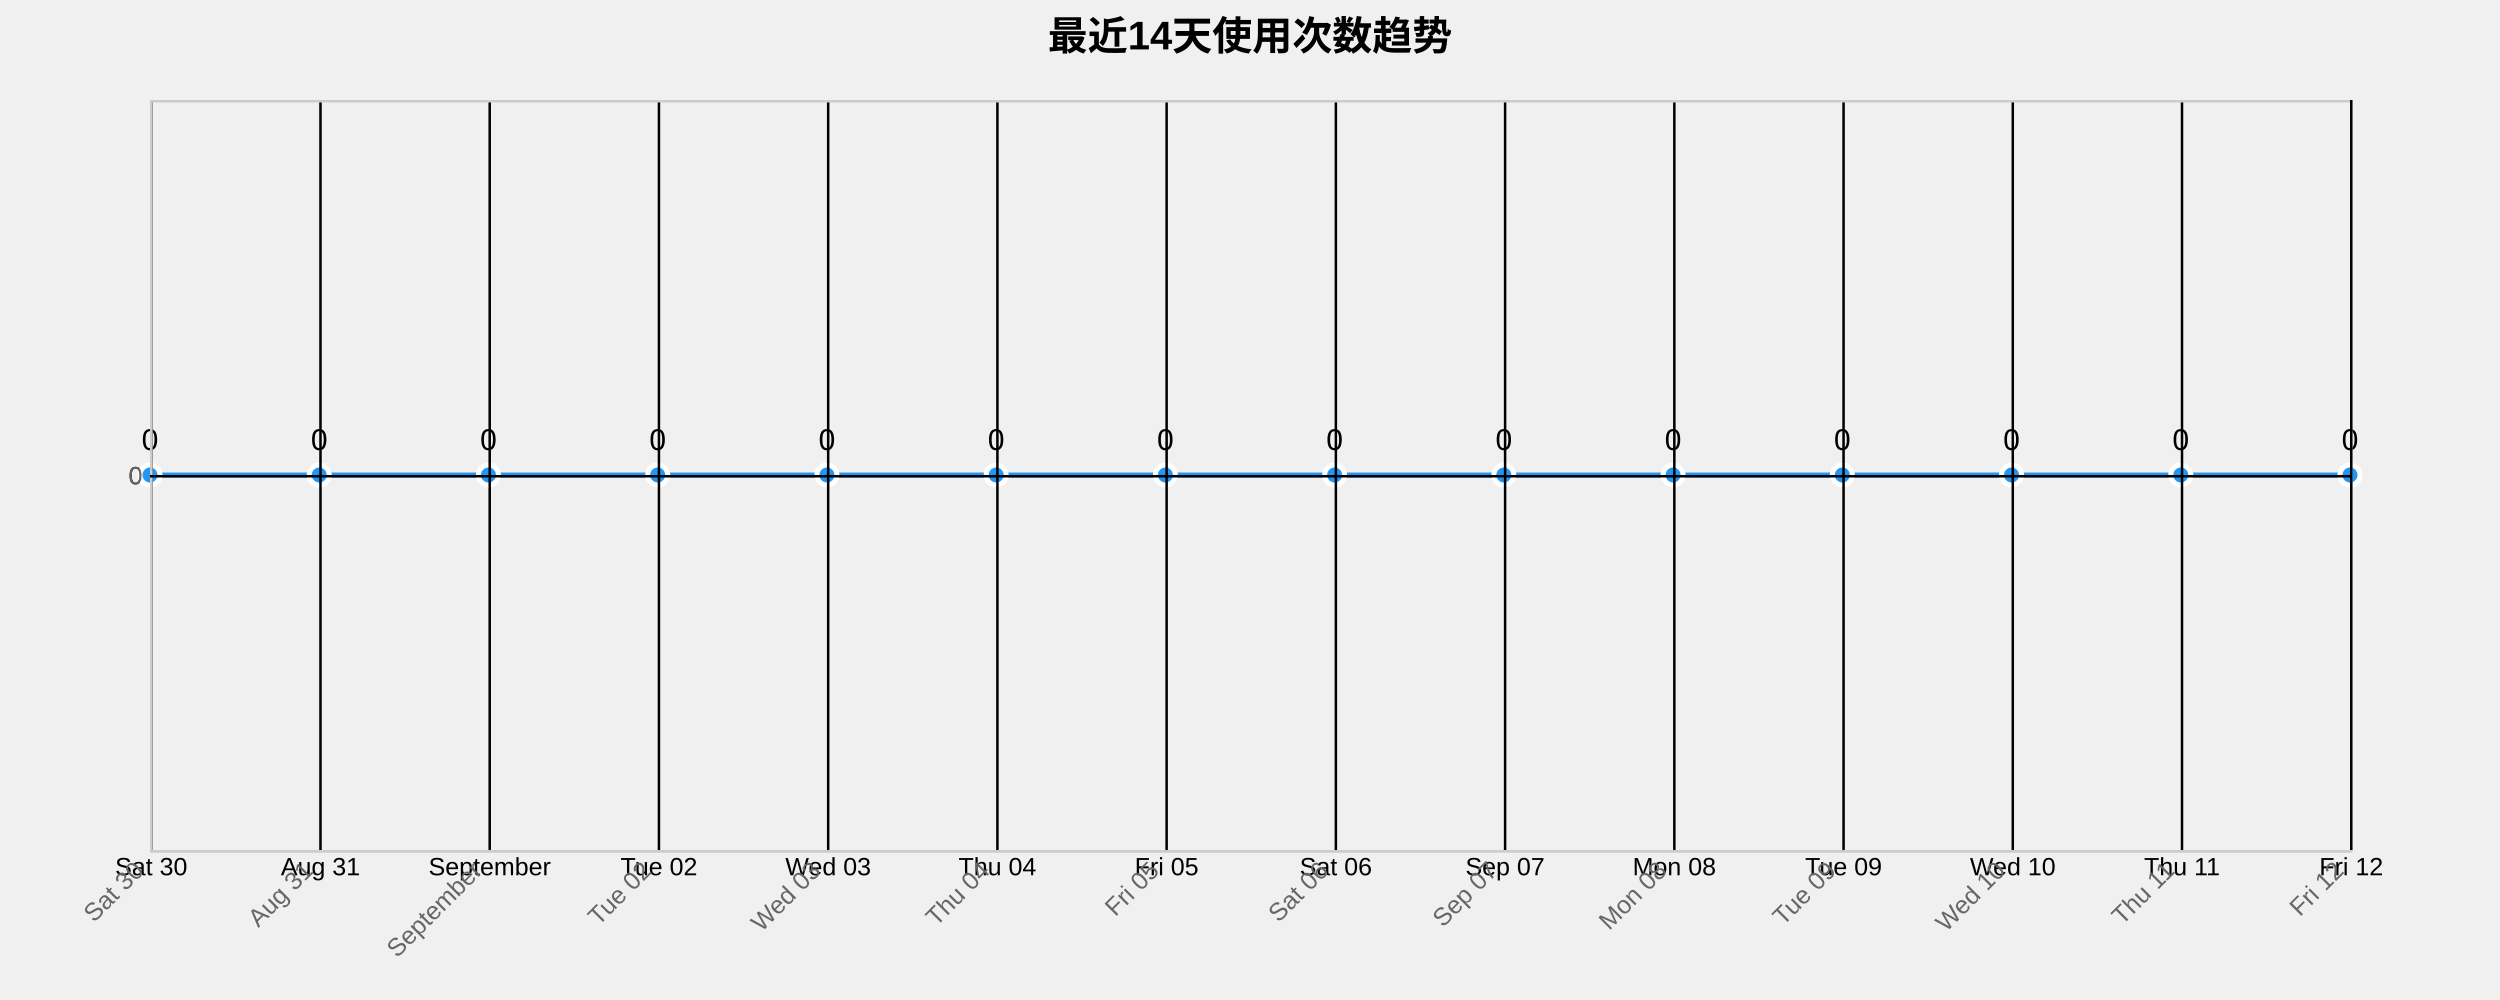
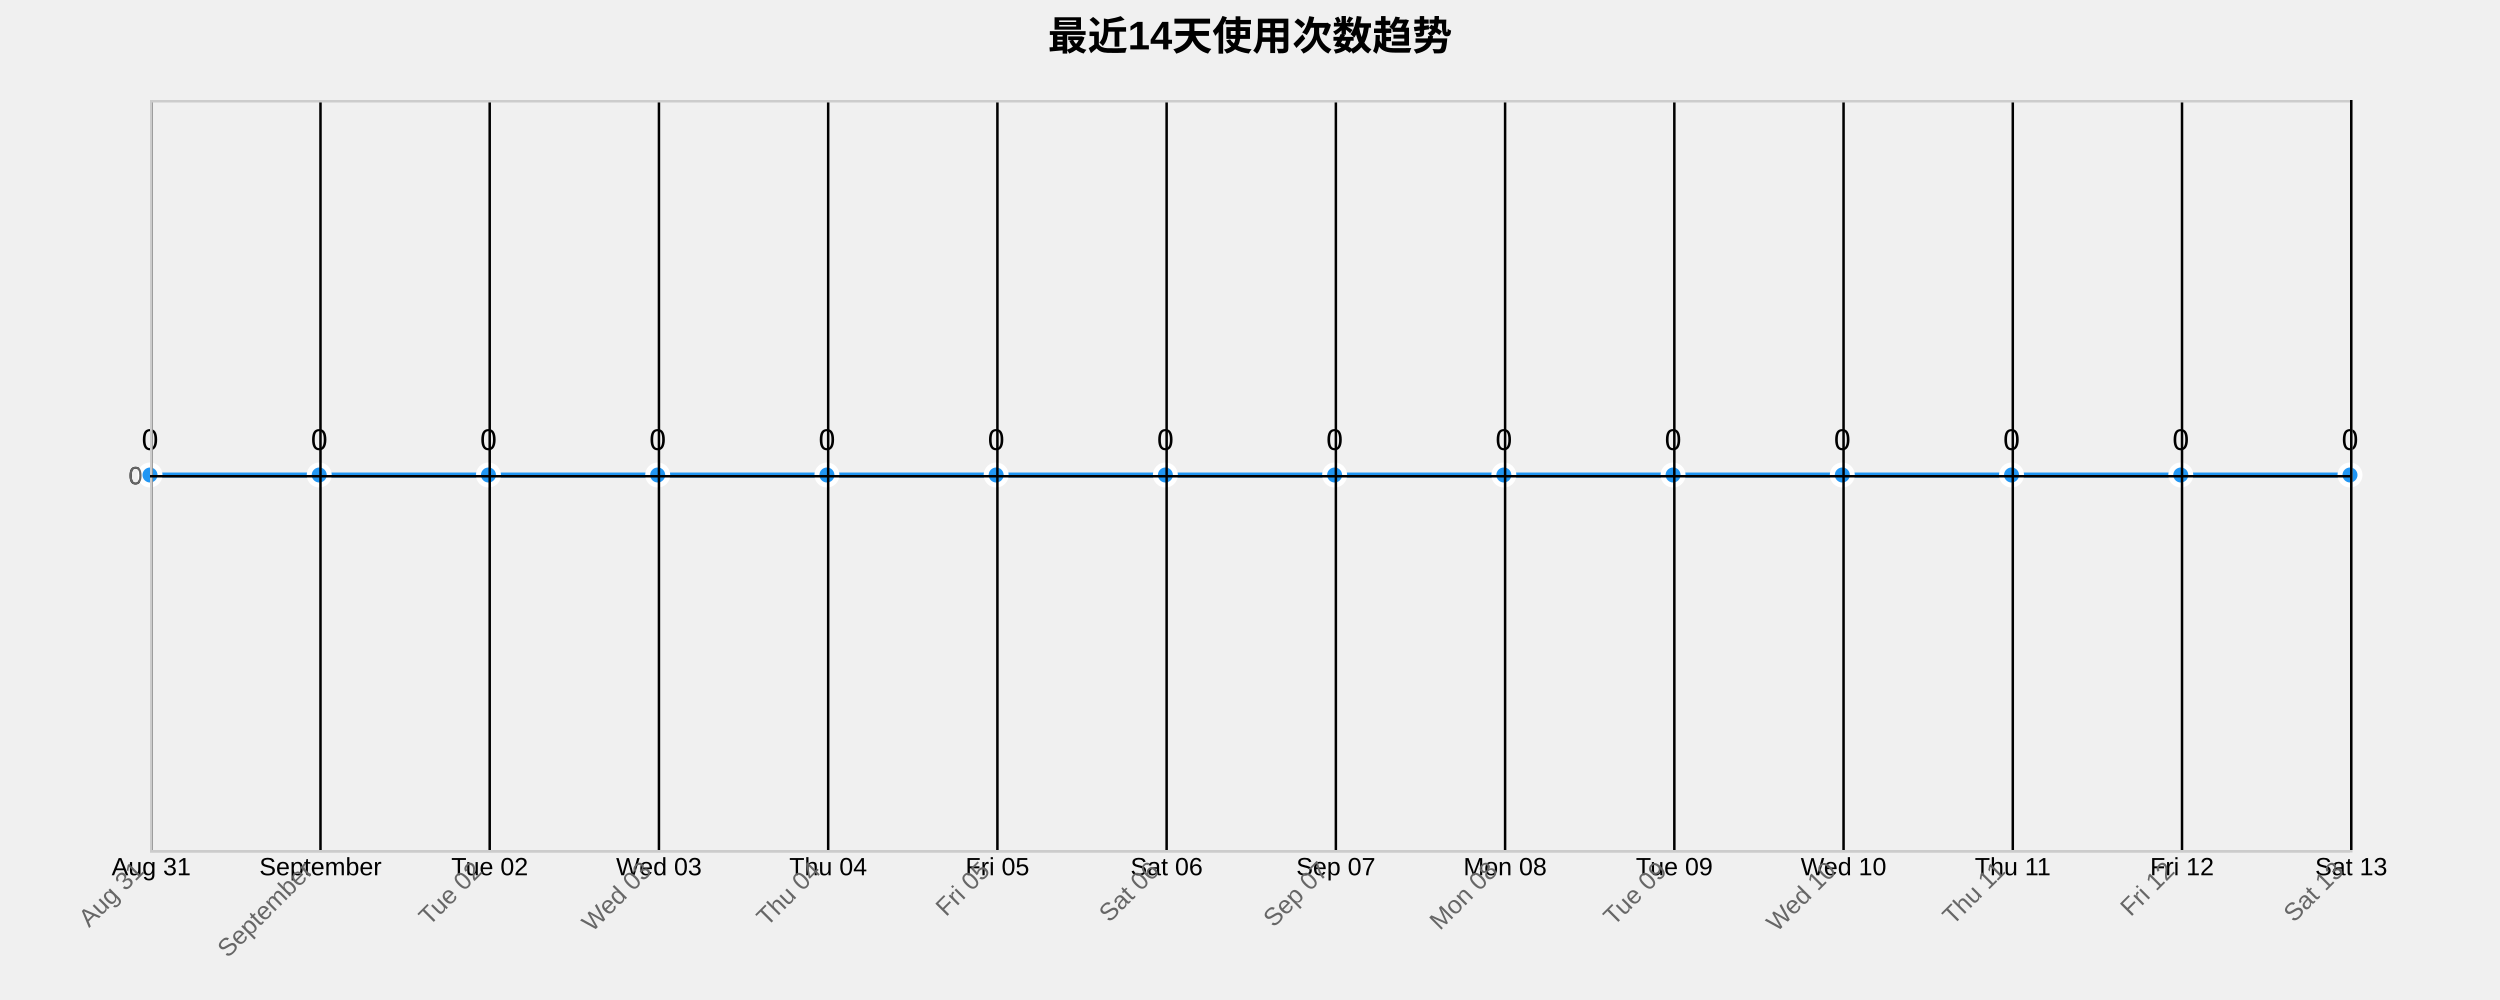
<svg xmlns="http://www.w3.org/2000/svg" width="1000" height="400">
  <g transform="translate(60,40)">
    <text x="440" y="-20" text-anchor="middle" style="font-size: 16px; font-weight: bold;">最近14天使用次数趋势</text>
    <g class="grid" transform="translate(0,300)" fill="none" font-size="10" font-family="sans-serif" text-anchor="middle">
      <path class="domain" stroke="currentColor" d="M0.5,-300V0.5H880.5V-300" />
      <g class="tick" opacity="1" transform="translate(0.5,0)">
        <line stroke="currentColor" y2="-300" />
-         <text fill="currentColor" y="3" dy="0.71em">Sat 30</text>
+         <text fill="currentColor" y="3" dy="0.71em">Aug 31</text>
      </g>
      <g class="tick" opacity="1" transform="translate(68.19231,0)">
        <line stroke="currentColor" y2="-300" />
-         <text fill="currentColor" y="3" dy="0.71em">Aug 31</text>
+         <text fill="currentColor" y="3" dy="0.71em">September</text>
      </g>
      <g class="tick" opacity="1" transform="translate(135.8846,0)">
        <line stroke="currentColor" y2="-300" />
-         <text fill="currentColor" y="3" dy="0.71em">September</text>
+         <text fill="currentColor" y="3" dy="0.71em">Tue 02</text>
      </g>
      <g class="tick" opacity="1" transform="translate(203.5769,0)">
        <line stroke="currentColor" y2="-300" />
-         <text fill="currentColor" y="3" dy="0.71em">Tue 02</text>
+         <text fill="currentColor" y="3" dy="0.71em">Wed 03</text>
      </g>
      <g class="tick" opacity="1" transform="translate(271.2692,0)">
        <line stroke="currentColor" y2="-300" />
-         <text fill="currentColor" y="3" dy="0.71em">Wed 03</text>
+         <text fill="currentColor" y="3" dy="0.71em">Thu 04</text>
      </g>
      <g class="tick" opacity="1" transform="translate(338.9615,0)">
        <line stroke="currentColor" y2="-300" />
-         <text fill="currentColor" y="3" dy="0.71em">Thu 04</text>
+         <text fill="currentColor" y="3" dy="0.71em">Fri 05</text>
      </g>
      <g class="tick" opacity="1" transform="translate(406.6538,0)">
        <line stroke="currentColor" y2="-300" />
-         <text fill="currentColor" y="3" dy="0.71em">Fri 05</text>
+         <text fill="currentColor" y="3" dy="0.71em">Sat 06</text>
      </g>
      <g class="tick" opacity="1" transform="translate(474.3462,0)">
        <line stroke="currentColor" y2="-300" />
-         <text fill="currentColor" y="3" dy="0.71em">Sat 06</text>
+         <text fill="currentColor" y="3" dy="0.71em">Sep 07</text>
      </g>
      <g class="tick" opacity="1" transform="translate(542.0385,0)">
        <line stroke="currentColor" y2="-300" />
-         <text fill="currentColor" y="3" dy="0.71em">Sep 07</text>
+         <text fill="currentColor" y="3" dy="0.71em">Mon 08</text>
      </g>
      <g class="tick" opacity="1" transform="translate(609.7308,0)">
        <line stroke="currentColor" y2="-300" />
-         <text fill="currentColor" y="3" dy="0.71em">Mon 08</text>
+         <text fill="currentColor" y="3" dy="0.71em">Tue 09</text>
      </g>
      <g class="tick" opacity="1" transform="translate(677.4231,0)">
        <line stroke="currentColor" y2="-300" />
-         <text fill="currentColor" y="3" dy="0.71em">Tue 09</text>
+         <text fill="currentColor" y="3" dy="0.71em">Wed 10</text>
      </g>
      <g class="tick" opacity="1" transform="translate(745.1154,0)">
        <line stroke="currentColor" y2="-300" />
-         <text fill="currentColor" y="3" dy="0.71em">Wed 10</text>
+         <text fill="currentColor" y="3" dy="0.71em">Thu 11</text>
      </g>
      <g class="tick" opacity="1" transform="translate(812.8077,0)">
        <line stroke="currentColor" y2="-300" />
-         <text fill="currentColor" y="3" dy="0.71em">Thu 11</text>
+         <text fill="currentColor" y="3" dy="0.71em">Fri 12</text>
      </g>
      <g class="tick" opacity="1" transform="translate(880.5,0)">
        <line stroke="currentColor" y2="-300" />
-         <text fill="currentColor" y="3" dy="0.71em">Fri 12</text>
+         <text fill="currentColor" y="3" dy="0.71em">Sat 13</text>
      </g>
    </g>
    <g class="grid" fill="none" font-size="10" font-family="sans-serif" text-anchor="end">
      <path class="domain" stroke="currentColor" d="M880,300.5H0.5V0.5H880" />
      <g class="tick" opacity="1" transform="translate(0,150.5)">
        <line stroke="currentColor" x2="880" />
        <text fill="currentColor" x="-3" dy="0.32em">0</text>
      </g>
    </g>
    <path class="area" d="M0,150C22.564,150,45.128,150,67.692,150C90.256,150,112.821,150,135.385,150C157.949,150,180.513,150,203.077,150C225.641,150,248.205,150,270.769,150C293.333,150,315.897,150,338.462,150C361.026,150,383.59,150,406.154,150C428.718,150,451.282,150,473.846,150C496.41,150,518.974,150,541.538,150C564.103,150,586.667,150,609.231,150C631.795,150,654.359,150,676.923,150C699.487,150,722.051,150,744.615,150C767.179,150,789.744,150,812.308,150C834.872,150,857.436,150,880,150L880,300C857.436,300,834.872,300,812.308,300C789.744,300,767.179,300,744.615,300C722.051,300,699.487,300,676.923,300C654.359,300,631.795,300,609.231,300C586.667,300,564.103,300,541.538,300C518.974,300,496.41,300,473.846,300C451.282,300,428.718,300,406.154,300C383.59,300,361.026,300,338.462,300C315.897,300,293.333,300,270.769,300C248.205,300,225.641,300,203.077,300C180.513,300,157.949,300,135.385,300C112.821,300,90.256,300,67.692,300C45.128,300,22.564,300,0,300Z" style="fill: url(#area-gradient); opacity: 0.3;" />
    <path class="line" d="M0,150C22.564,150,45.128,150,67.692,150C90.256,150,112.821,150,135.385,150C157.949,150,180.513,150,203.077,150C225.641,150,248.205,150,270.769,150C293.333,150,315.897,150,338.462,150C361.026,150,383.59,150,406.154,150C428.718,150,451.282,150,473.846,150C496.41,150,518.974,150,541.538,150C564.103,150,586.667,150,609.231,150C631.795,150,654.359,150,676.923,150C699.487,150,722.051,150,744.615,150C767.179,150,789.744,150,812.308,150C834.872,150,857.436,150,880,150" style="fill: none; stroke: #2196F3; stroke-width: 2px;" />
    <circle class="dot" cx="0" cy="150" r="4" style="fill: #2196F3; stroke: #fff; stroke-width: 2px;" />
    <circle class="dot" cx="67.692" cy="150" r="4" style="fill: #2196F3; stroke: #fff; stroke-width: 2px;" />
    <circle class="dot" cx="135.385" cy="150" r="4" style="fill: #2196F3; stroke: #fff; stroke-width: 2px;" />
    <circle class="dot" cx="203.077" cy="150" r="4" style="fill: #2196F3; stroke: #fff; stroke-width: 2px;" />
    <circle class="dot" cx="270.769" cy="150" r="4" style="fill: #2196F3; stroke: #fff; stroke-width: 2px;" />
    <circle class="dot" cx="338.462" cy="150" r="4" style="fill: #2196F3; stroke: #fff; stroke-width: 2px;" />
    <circle class="dot" cx="406.154" cy="150" r="4" style="fill: #2196F3; stroke: #fff; stroke-width: 2px;" />
    <circle class="dot" cx="473.846" cy="150" r="4" style="fill: #2196F3; stroke: #fff; stroke-width: 2px;" />
    <circle class="dot" cx="541.538" cy="150" r="4" style="fill: #2196F3; stroke: #fff; stroke-width: 2px;" />
    <circle class="dot" cx="609.231" cy="150" r="4" style="fill: #2196F3; stroke: #fff; stroke-width: 2px;" />
    <circle class="dot" cx="676.923" cy="150" r="4" style="fill: #2196F3; stroke: #fff; stroke-width: 2px;" />
    <circle class="dot" cx="744.615" cy="150" r="4" style="fill: #2196F3; stroke: #fff; stroke-width: 2px;" />
    <circle class="dot" cx="812.308" cy="150" r="4" style="fill: #2196F3; stroke: #fff; stroke-width: 2px;" />
    <circle class="dot" cx="880" cy="150" r="4" style="fill: #2196F3; stroke: #fff; stroke-width: 2px;" />
    <text class="label" x="0" y="140" text-anchor="middle" style="font-size: 12px;">0</text>
    <text class="label" x="67.692" y="140" text-anchor="middle" style="font-size: 12px;">0</text>
    <text class="label" x="135.385" y="140" text-anchor="middle" style="font-size: 12px;">0</text>
    <text class="label" x="203.077" y="140" text-anchor="middle" style="font-size: 12px;">0</text>
    <text class="label" x="270.769" y="140" text-anchor="middle" style="font-size: 12px;">0</text>
    <text class="label" x="338.462" y="140" text-anchor="middle" style="font-size: 12px;">0</text>
    <text class="label" x="406.154" y="140" text-anchor="middle" style="font-size: 12px;">0</text>
    <text class="label" x="473.846" y="140" text-anchor="middle" style="font-size: 12px;">0</text>
    <text class="label" x="541.538" y="140" text-anchor="middle" style="font-size: 12px;">0</text>
    <text class="label" x="609.231" y="140" text-anchor="middle" style="font-size: 12px;">0</text>
    <text class="label" x="676.923" y="140" text-anchor="middle" style="font-size: 12px;">0</text>
    <text class="label" x="744.615" y="140" text-anchor="middle" style="font-size: 12px;">0</text>
    <text class="label" x="812.308" y="140" text-anchor="middle" style="font-size: 12px;">0</text>
    <text class="label" x="880" y="140" text-anchor="middle" style="font-size: 12px;">0</text>
    <g class="x-axis" transform="translate(0,300)" fill="none" font-size="10" font-family="sans-serif" text-anchor="middle">
      <path class="domain" stroke="currentColor" d="M0.5,-300V0.5H880.5V-300" />
      <g class="tick" opacity="1" transform="translate(0.5,0)">
        <line stroke="currentColor" y2="-300" />
-         <text fill="currentColor" y="3" dy=".15em" style="text-anchor: end;" dx="-.8em" transform="rotate(-45)">Sat 30</text>
+         <text fill="currentColor" y="3" dy=".15em" style="text-anchor: end;" dx="-.8em" transform="rotate(-45)">Aug 31</text>
      </g>
      <g class="tick" opacity="1" transform="translate(68.19231,0)">
        <line stroke="currentColor" y2="-300" />
-         <text fill="currentColor" y="3" dy=".15em" style="text-anchor: end;" dx="-.8em" transform="rotate(-45)">Aug 31</text>
+         <text fill="currentColor" y="3" dy=".15em" style="text-anchor: end;" dx="-.8em" transform="rotate(-45)">September</text>
      </g>
      <g class="tick" opacity="1" transform="translate(135.8846,0)">
        <line stroke="currentColor" y2="-300" />
-         <text fill="currentColor" y="3" dy=".15em" style="text-anchor: end;" dx="-.8em" transform="rotate(-45)">September</text>
+         <text fill="currentColor" y="3" dy=".15em" style="text-anchor: end;" dx="-.8em" transform="rotate(-45)">Tue 02</text>
      </g>
      <g class="tick" opacity="1" transform="translate(203.5769,0)">
        <line stroke="currentColor" y2="-300" />
-         <text fill="currentColor" y="3" dy=".15em" style="text-anchor: end;" dx="-.8em" transform="rotate(-45)">Tue 02</text>
+         <text fill="currentColor" y="3" dy=".15em" style="text-anchor: end;" dx="-.8em" transform="rotate(-45)">Wed 03</text>
      </g>
      <g class="tick" opacity="1" transform="translate(271.2692,0)">
        <line stroke="currentColor" y2="-300" />
-         <text fill="currentColor" y="3" dy=".15em" style="text-anchor: end;" dx="-.8em" transform="rotate(-45)">Wed 03</text>
+         <text fill="currentColor" y="3" dy=".15em" style="text-anchor: end;" dx="-.8em" transform="rotate(-45)">Thu 04</text>
      </g>
      <g class="tick" opacity="1" transform="translate(338.9615,0)">
        <line stroke="currentColor" y2="-300" />
-         <text fill="currentColor" y="3" dy=".15em" style="text-anchor: end;" dx="-.8em" transform="rotate(-45)">Thu 04</text>
+         <text fill="currentColor" y="3" dy=".15em" style="text-anchor: end;" dx="-.8em" transform="rotate(-45)">Fri 05</text>
      </g>
      <g class="tick" opacity="1" transform="translate(406.6538,0)">
        <line stroke="currentColor" y2="-300" />
-         <text fill="currentColor" y="3" dy=".15em" style="text-anchor: end;" dx="-.8em" transform="rotate(-45)">Fri 05</text>
+         <text fill="currentColor" y="3" dy=".15em" style="text-anchor: end;" dx="-.8em" transform="rotate(-45)">Sat 06</text>
      </g>
      <g class="tick" opacity="1" transform="translate(474.3462,0)">
        <line stroke="currentColor" y2="-300" />
-         <text fill="currentColor" y="3" dy=".15em" style="text-anchor: end;" dx="-.8em" transform="rotate(-45)">Sat 06</text>
+         <text fill="currentColor" y="3" dy=".15em" style="text-anchor: end;" dx="-.8em" transform="rotate(-45)">Sep 07</text>
      </g>
      <g class="tick" opacity="1" transform="translate(542.0385,0)">
        <line stroke="currentColor" y2="-300" />
-         <text fill="currentColor" y="3" dy=".15em" style="text-anchor: end;" dx="-.8em" transform="rotate(-45)">Sep 07</text>
+         <text fill="currentColor" y="3" dy=".15em" style="text-anchor: end;" dx="-.8em" transform="rotate(-45)">Mon 08</text>
      </g>
      <g class="tick" opacity="1" transform="translate(609.7308,0)">
        <line stroke="currentColor" y2="-300" />
-         <text fill="currentColor" y="3" dy=".15em" style="text-anchor: end;" dx="-.8em" transform="rotate(-45)">Mon 08</text>
+         <text fill="currentColor" y="3" dy=".15em" style="text-anchor: end;" dx="-.8em" transform="rotate(-45)">Tue 09</text>
      </g>
      <g class="tick" opacity="1" transform="translate(677.4231,0)">
        <line stroke="currentColor" y2="-300" />
-         <text fill="currentColor" y="3" dy=".15em" style="text-anchor: end;" dx="-.8em" transform="rotate(-45)">Tue 09</text>
+         <text fill="currentColor" y="3" dy=".15em" style="text-anchor: end;" dx="-.8em" transform="rotate(-45)">Wed 10</text>
      </g>
      <g class="tick" opacity="1" transform="translate(745.1154,0)">
        <line stroke="currentColor" y2="-300" />
-         <text fill="currentColor" y="3" dy=".15em" style="text-anchor: end;" dx="-.8em" transform="rotate(-45)">Wed 10</text>
+         <text fill="currentColor" y="3" dy=".15em" style="text-anchor: end;" dx="-.8em" transform="rotate(-45)">Thu 11</text>
      </g>
      <g class="tick" opacity="1" transform="translate(812.8077,0)">
        <line stroke="currentColor" y2="-300" />
-         <text fill="currentColor" y="3" dy=".15em" style="text-anchor: end;" dx="-.8em" transform="rotate(-45)">Thu 11</text>
+         <text fill="currentColor" y="3" dy=".15em" style="text-anchor: end;" dx="-.8em" transform="rotate(-45)">Fri 12</text>
      </g>
      <g class="tick" opacity="1" transform="translate(880.5,0)">
        <line stroke="currentColor" y2="-300" />
-         <text fill="currentColor" y="3" dy=".15em" style="text-anchor: end;" dx="-.8em" transform="rotate(-45)">Fri 12</text>
+         <text fill="currentColor" y="3" dy=".15em" style="text-anchor: end;" dx="-.8em" transform="rotate(-45)">Sat 13</text>
      </g>
    </g>
    <g class="y-axis" fill="none" font-size="10" font-family="sans-serif" text-anchor="end">
      <path class="domain" stroke="currentColor" d="M880,300.5H0.5V0.5H880" />
      <g class="tick" opacity="1" transform="translate(0,150.5)">
        <line stroke="currentColor" x2="880" />
        <text fill="currentColor" x="-3" dy="0.32em">0</text>
      </g>
    </g>
    <style>
    .grid line {
      stroke: #e0e0e0;
      stroke-opacity: 0.7;
      shape-rendering: crispEdges;
    }
    .grid path {
      stroke-width: 0;
    }
    .dot:hover {
      r: 6;
    }
    text {
      font-family: Arial, sans-serif;
    }
    .x-axis path, .y-axis path {
      stroke: #ccc;
    }
    .x-axis text, .y-axis text {
      fill: #666;
    }
  </style>
  </g>
</svg>
